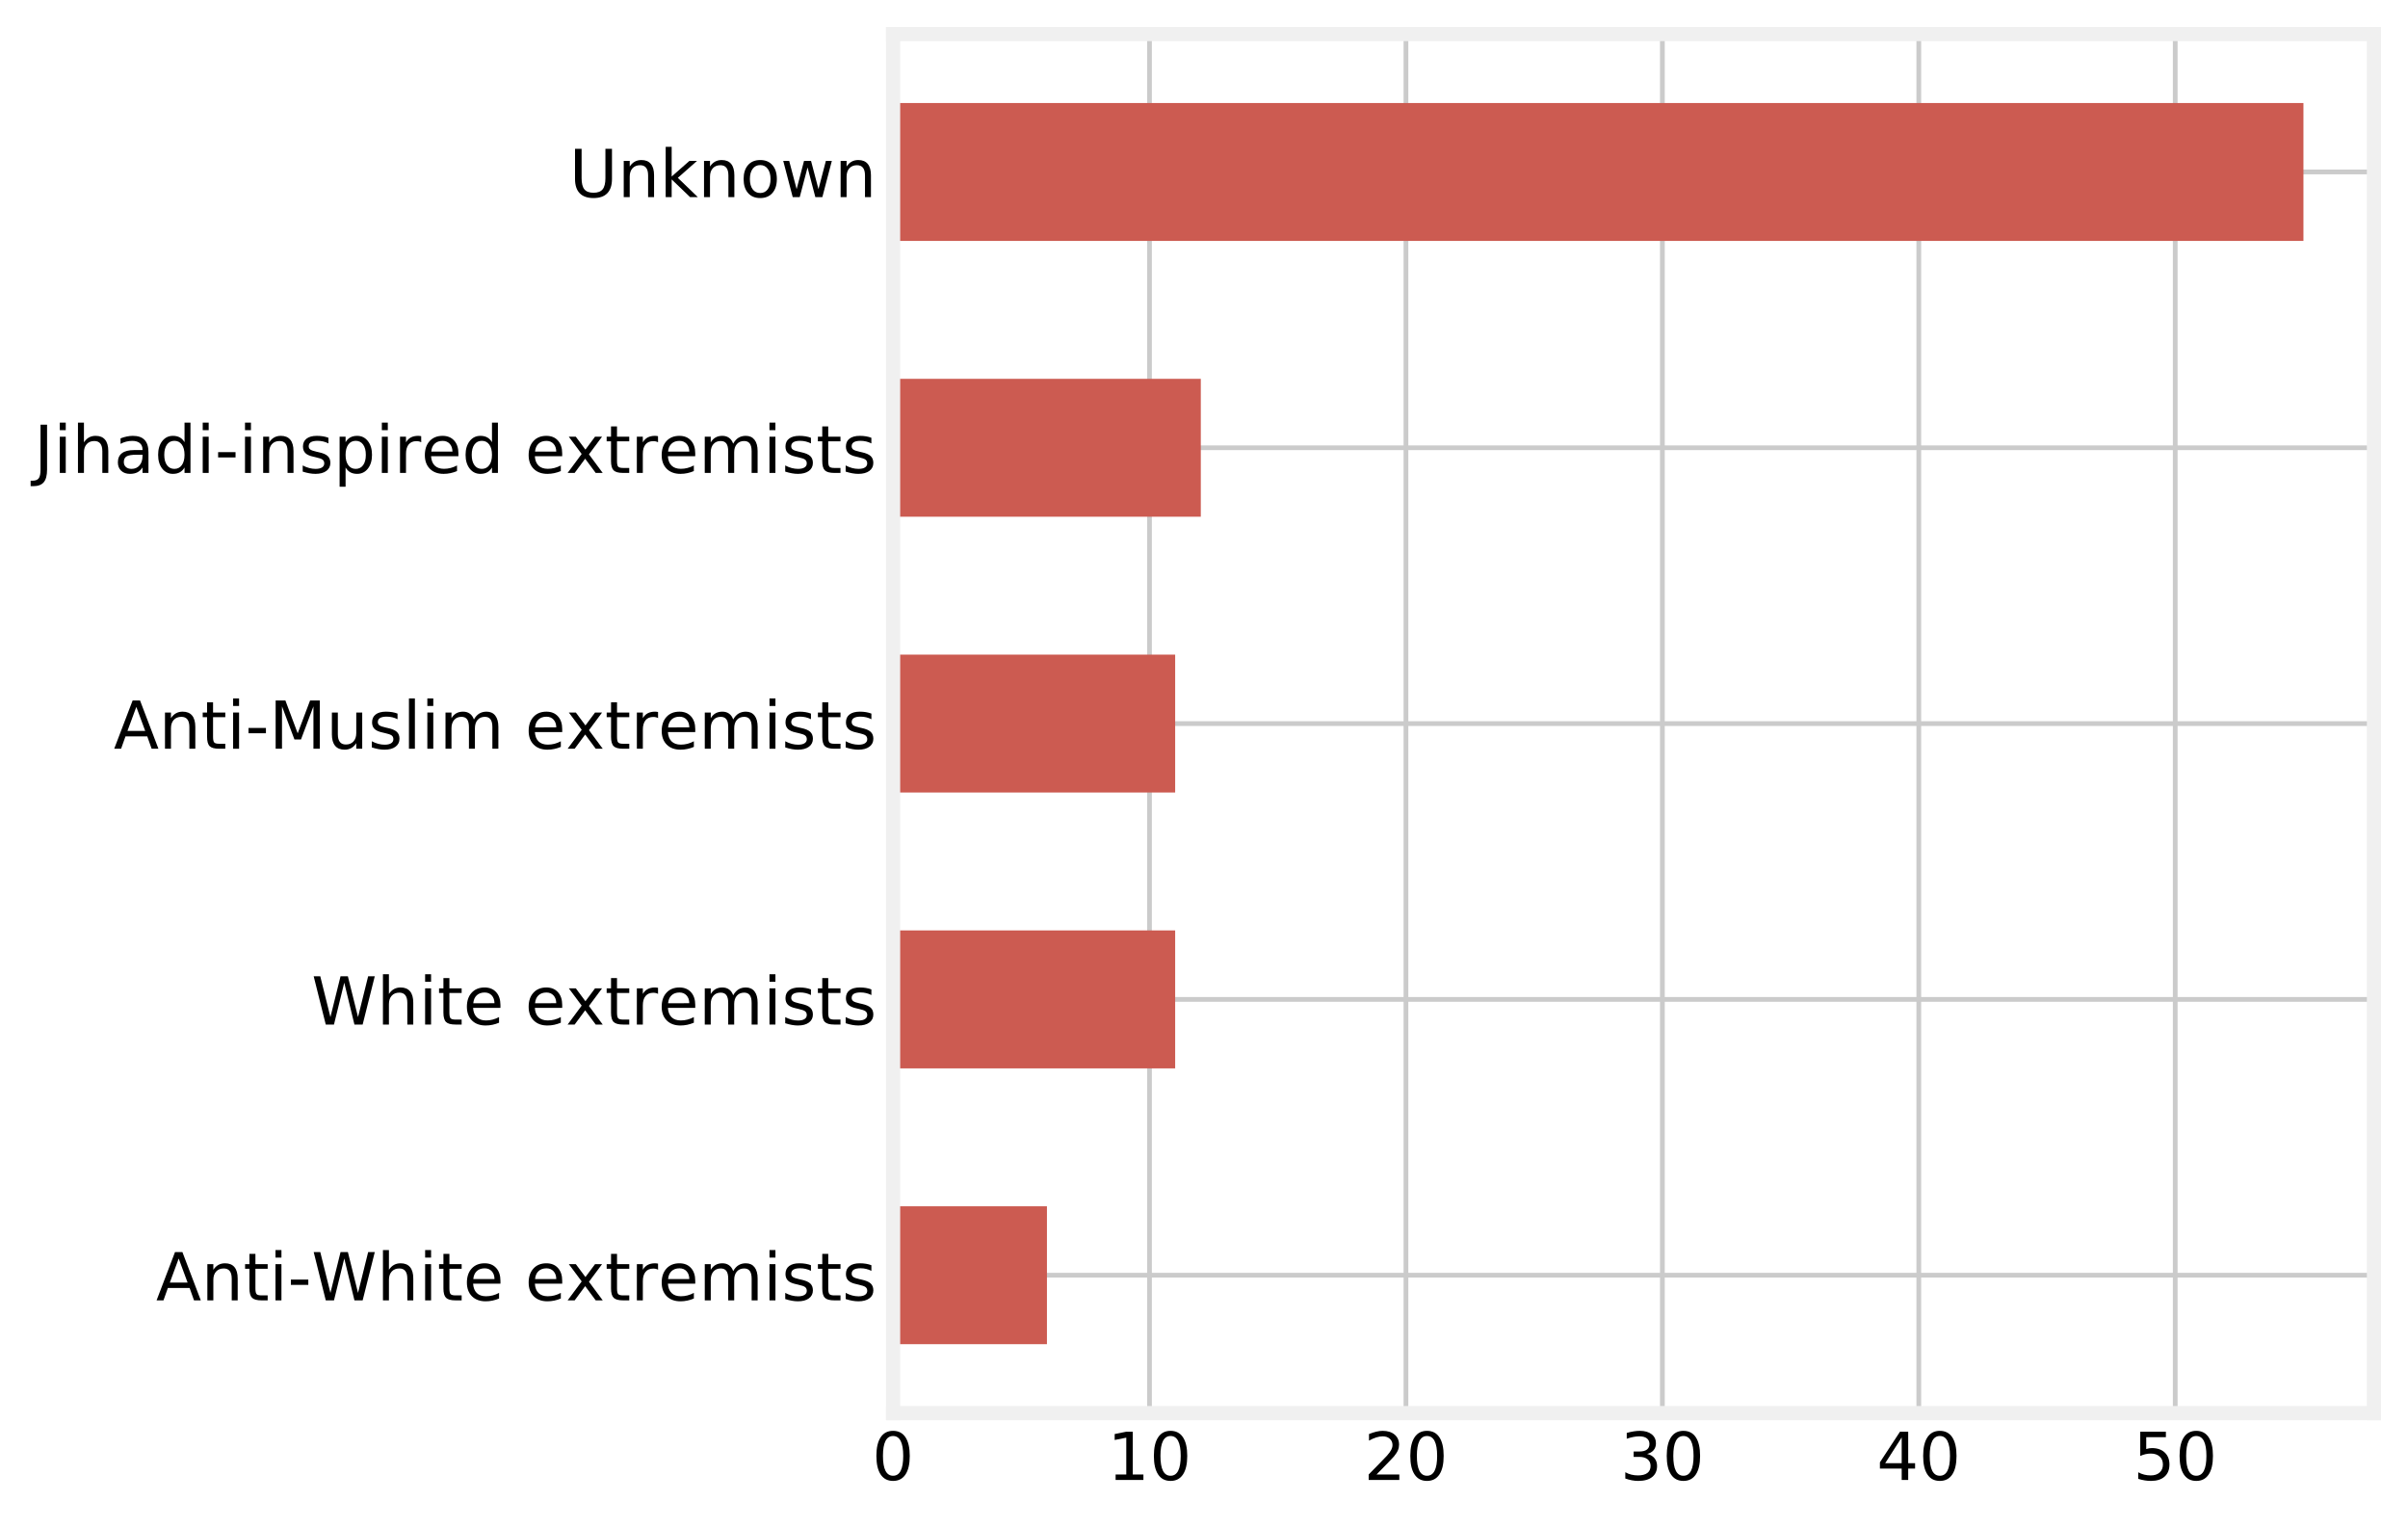
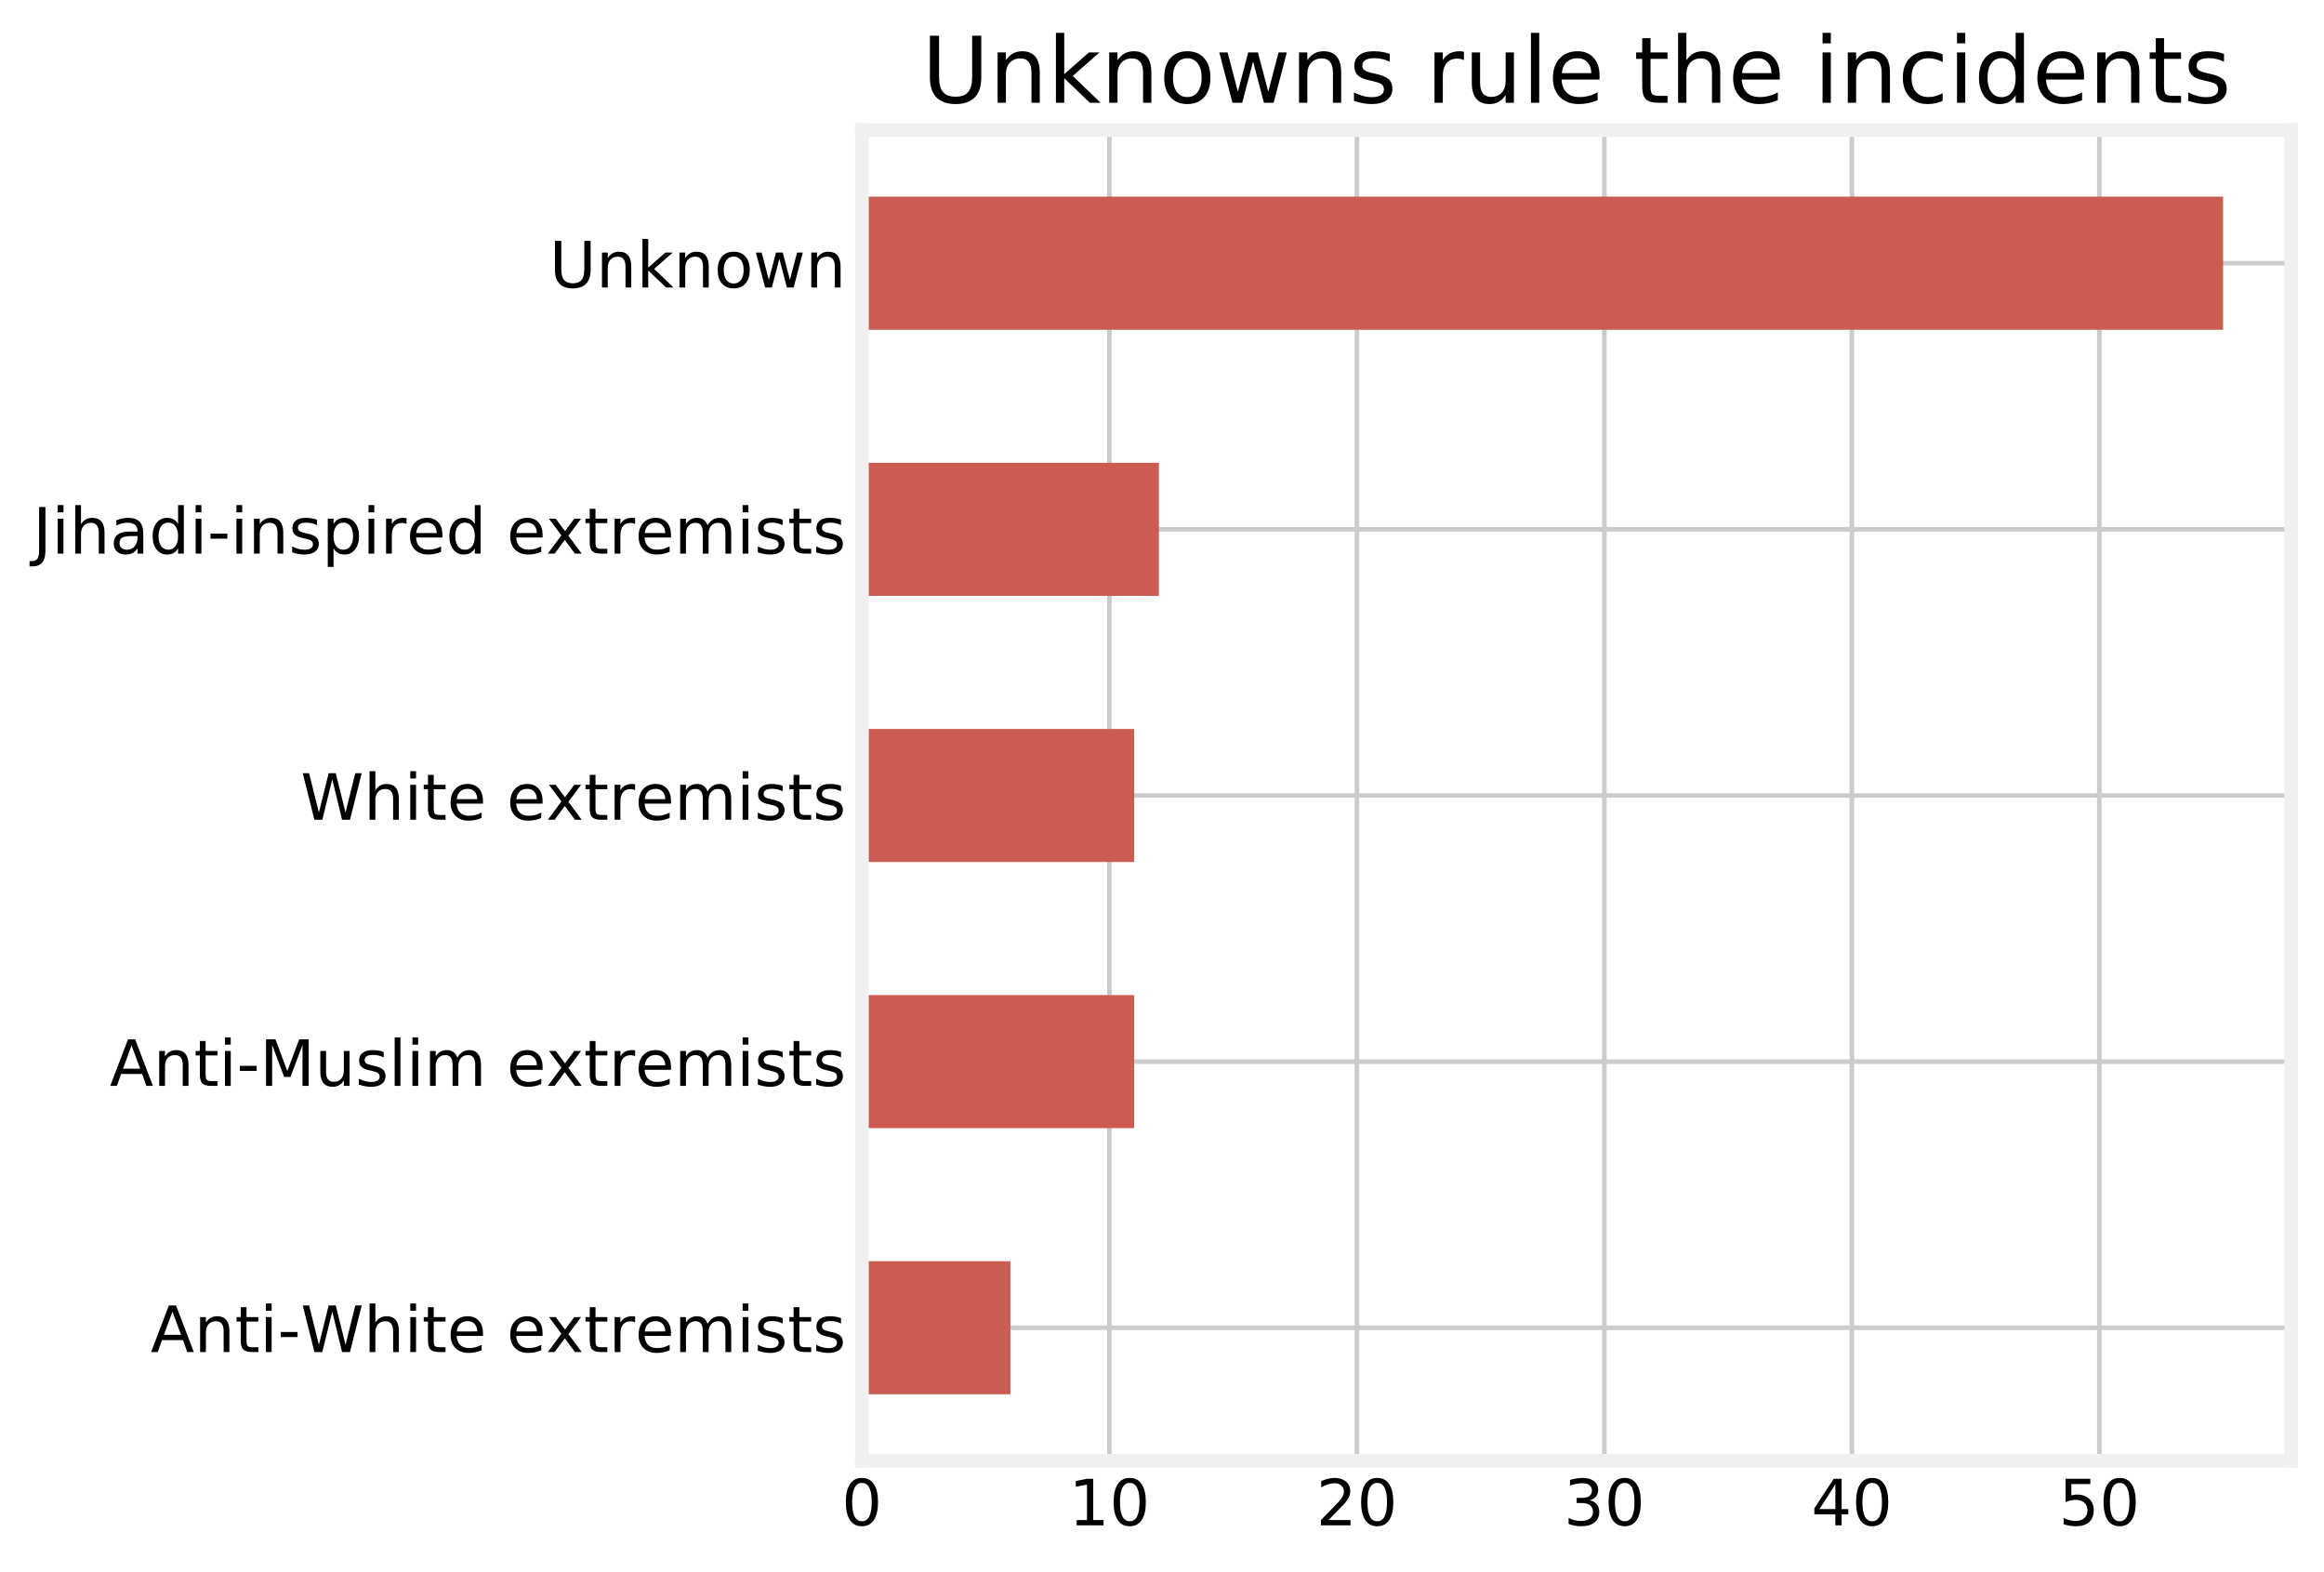
- <svg xmlns="http://www.w3.org/2000/svg" xmlns:xlink="http://www.w3.org/1999/xlink" height="323.049pt" version="1.1" viewBox="0 0 509.287 323.049" width="509.287pt">
+ <svg xmlns="http://www.w3.org/2000/svg" xmlns:xlink="http://www.w3.org/1999/xlink" height="344.368pt" version="1.1" viewBox="0 0 509.287 344.368" width="509.287pt">
  <defs>
    <style type="text/css">
*{stroke-linecap:butt;stroke-linejoin:round;white-space:pre;}
  </style>
  </defs>
  <g id="figure_1">
    <g id="patch_1">
-       <path d="M 0 323.049  L 509.287 323.049  L 509.287 0  L 0 0  z " style="fill:none;" />
+       <path d="M 0 344.368  L 509.287 344.368  L 509.287 0  L 0 0  z " style="fill:none;" />
    </g>
    <g id="axes_1">
      <g id="patch_2">
-         <path d="M 188.887 298.8  L 502.087 298.8  L 502.087 7.2  L 188.887 7.2  z " style="fill:none;" />
+         <path d="M 188.887 320.118  L 502.087 320.118  L 502.087 28.518  L 188.887 28.518  z " style="fill:none;" />
      </g>
      <g id="matplotlib.axis_1">
        <g id="xtick_1">
          <g id="line2d_1">
-             <path clip-path="url(#p6b9a23822b)" d="M 188.887 298.8  L 188.887 7.2  " style="fill:none;stroke:#cbcbcb;" />
+             <path clip-path="url(#p09c360ff14)" d="M 188.887 320.118  L 188.887 28.518  " style="fill:none;stroke:#cbcbcb;" />
          </g>
          <g id="line2d_2" />
          <g id="text_1">
            <defs>
              <path d="M 31.781 66.406  Q 24.172 66.406 20.328 58.906  Q 16.5 51.422 16.5 36.375  Q 16.5 21.391 20.328 13.891  Q 24.172 6.391 31.781 6.391  Q 39.453 6.391 43.281 13.891  Q 47.125 21.391 47.125 36.375  Q 47.125 51.422 43.281 58.906  Q 39.453 66.406 31.781 66.406  z M 31.781 74.219  Q 44.047 74.219 50.516 64.516  Q 56.984 54.828 56.984 36.375  Q 56.984 17.969 50.516 8.266  Q 44.047 -1.422 31.781 -1.422  Q 19.531 -1.422 13.062 8.266  Q 6.594 17.969 6.594 36.375  Q 6.594 54.828 13.062 64.516  Q 19.531 74.219 31.781 74.219  z " id="DejaVuSans-48" />
            </defs>
-             <g transform="translate(184.4334 312.9378)scale(0.14 -0.14)">
+             <g transform="translate(184.4334 334.2563)scale(0.14 -0.14)">
              <use xlink:href="#DejaVuSans-48" />
            </g>
          </g>
        </g>
        <g id="xtick_2">
          <g id="line2d_3">
-             <path clip-path="url(#p6b9a23822b)" d="M 243.121 298.8  L 243.121 7.2  " style="fill:none;stroke:#cbcbcb;" />
+             <path clip-path="url(#p09c360ff14)" d="M 243.121 320.118  L 243.121 28.518  " style="fill:none;stroke:#cbcbcb;" />
          </g>
          <g id="line2d_4" />
          <g id="text_2">
            <defs>
              <path d="M 12.406 8.297  L 28.516 8.297  L 28.516 63.922  L 10.984 60.406  L 10.984 69.391  L 28.422 72.906  L 38.281 72.906  L 38.281 8.297  L 54.391 8.297  L 54.391 0  L 12.406 0  z " id="DejaVuSans-49" />
            </defs>
-             <g transform="translate(234.2135 312.9378)scale(0.14 -0.14)">
+             <g transform="translate(234.2135 334.2563)scale(0.14 -0.14)">
              <use xlink:href="#DejaVuSans-49" />
              <use x="63.623" xlink:href="#DejaVuSans-48" />
            </g>
          </g>
        </g>
        <g id="xtick_3">
          <g id="line2d_5">
-             <path clip-path="url(#p6b9a23822b)" d="M 297.355 298.8  L 297.355 7.2  " style="fill:none;stroke:#cbcbcb;" />
+             <path clip-path="url(#p09c360ff14)" d="M 297.355 320.118  L 297.355 28.518  " style="fill:none;stroke:#cbcbcb;" />
          </g>
          <g id="line2d_6" />
          <g id="text_3">
            <defs>
              <path d="M 19.188 8.297  L 53.609 8.297  L 53.609 0  L 7.328 0  L 7.328 8.297  Q 12.938 14.109 22.625 23.891  Q 32.328 33.688 34.812 36.531  Q 39.547 41.844 41.422 45.531  Q 43.312 49.219 43.312 52.781  Q 43.312 58.594 39.234 62.25  Q 35.156 65.922 28.609 65.922  Q 23.969 65.922 18.812 64.312  Q 13.672 62.703 7.812 59.422  L 7.812 69.391  Q 13.766 71.781 18.938 73  Q 24.125 74.219 28.422 74.219  Q 39.75 74.219 46.484 68.547  Q 53.219 62.891 53.219 53.422  Q 53.219 48.922 51.531 44.891  Q 49.859 40.875 45.406 35.406  Q 44.188 33.984 37.641 27.219  Q 31.109 20.453 19.188 8.297  z " id="DejaVuSans-50" />
            </defs>
-             <g transform="translate(288.4472 312.9378)scale(0.14 -0.14)">
+             <g transform="translate(288.4472 334.2563)scale(0.14 -0.14)">
              <use xlink:href="#DejaVuSans-50" />
              <use x="63.623" xlink:href="#DejaVuSans-48" />
            </g>
          </g>
        </g>
        <g id="xtick_4">
          <g id="line2d_7">
-             <path clip-path="url(#p6b9a23822b)" d="M 351.588 298.8  L 351.588 7.2  " style="fill:none;stroke:#cbcbcb;" />
+             <path clip-path="url(#p09c360ff14)" d="M 351.588 320.118  L 351.588 28.518  " style="fill:none;stroke:#cbcbcb;" />
          </g>
          <g id="line2d_8" />
          <g id="text_4">
            <defs>
              <path d="M 40.578 39.312  Q 47.656 37.797 51.625 33  Q 55.609 28.219 55.609 21.188  Q 55.609 10.406 48.188 4.484  Q 40.766 -1.422 27.094 -1.422  Q 22.516 -1.422 17.656 -0.516  Q 12.797 0.391 7.625 2.203  L 7.625 11.719  Q 11.719 9.328 16.594 8.109  Q 21.484 6.891 26.812 6.891  Q 36.078 6.891 40.938 10.547  Q 45.797 14.203 45.797 21.188  Q 45.797 27.641 41.281 31.266  Q 36.766 34.906 28.719 34.906  L 20.219 34.906  L 20.219 43.016  L 29.109 43.016  Q 36.375 43.016 40.234 45.922  Q 44.094 48.828 44.094 54.297  Q 44.094 59.906 40.109 62.906  Q 36.141 65.922 28.719 65.922  Q 24.656 65.922 20.016 65.031  Q 15.375 64.156 9.812 62.312  L 9.812 71.094  Q 15.438 72.656 20.344 73.438  Q 25.25 74.219 29.594 74.219  Q 40.828 74.219 47.359 69.109  Q 53.906 64.016 53.906 55.328  Q 53.906 49.266 50.438 45.094  Q 46.969 40.922 40.578 39.312  z " id="DejaVuSans-51" />
            </defs>
-             <g transform="translate(342.681 312.9378)scale(0.14 -0.14)">
+             <g transform="translate(342.681 334.2563)scale(0.14 -0.14)">
              <use xlink:href="#DejaVuSans-51" />
              <use x="63.623" xlink:href="#DejaVuSans-48" />
            </g>
          </g>
        </g>
        <g id="xtick_5">
          <g id="line2d_9">
-             <path clip-path="url(#p6b9a23822b)" d="M 405.822 298.8  L 405.822 7.2  " style="fill:none;stroke:#cbcbcb;" />
+             <path clip-path="url(#p09c360ff14)" d="M 405.822 320.118  L 405.822 28.518  " style="fill:none;stroke:#cbcbcb;" />
          </g>
          <g id="line2d_10" />
          <g id="text_5">
            <defs>
              <path d="M 37.797 64.312  L 12.891 25.391  L 37.797 25.391  z M 35.203 72.906  L 47.609 72.906  L 47.609 25.391  L 58.016 25.391  L 58.016 17.188  L 47.609 17.188  L 47.609 0  L 37.797 0  L 37.797 17.188  L 4.891 17.188  L 4.891 26.703  z " id="DejaVuSans-52" />
            </defs>
-             <g transform="translate(396.9148 312.9378)scale(0.14 -0.14)">
+             <g transform="translate(396.9148 334.2563)scale(0.14 -0.14)">
              <use xlink:href="#DejaVuSans-52" />
              <use x="63.623" xlink:href="#DejaVuSans-48" />
            </g>
          </g>
        </g>
        <g id="xtick_6">
          <g id="line2d_11">
-             <path clip-path="url(#p6b9a23822b)" d="M 460.056 298.8  L 460.056 7.2  " style="fill:none;stroke:#cbcbcb;" />
+             <path clip-path="url(#p09c360ff14)" d="M 460.056 320.118  L 460.056 28.518  " style="fill:none;stroke:#cbcbcb;" />
          </g>
          <g id="line2d_12" />
          <g id="text_6">
            <defs>
              <path d="M 10.797 72.906  L 49.516 72.906  L 49.516 64.594  L 19.828 64.594  L 19.828 46.734  Q 21.969 47.469 24.109 47.828  Q 26.266 48.188 28.422 48.188  Q 40.625 48.188 47.75 41.5  Q 54.891 34.812 54.891 23.391  Q 54.891 11.625 47.562 5.094  Q 40.234 -1.422 26.906 -1.422  Q 22.312 -1.422 17.547 -0.641  Q 12.797 0.141 7.719 1.703  L 7.719 11.625  Q 12.109 9.234 16.797 8.062  Q 21.484 6.891 26.703 6.891  Q 35.156 6.891 40.078 11.328  Q 45.016 15.766 45.016 23.391  Q 45.016 31 40.078 35.438  Q 35.156 39.891 26.703 39.891  Q 22.75 39.891 18.812 39.016  Q 14.891 38.141 10.797 36.281  z " id="DejaVuSans-53" />
            </defs>
-             <g transform="translate(451.1485 312.9378)scale(0.14 -0.14)">
+             <g transform="translate(451.1485 334.2563)scale(0.14 -0.14)">
              <use xlink:href="#DejaVuSans-53" />
              <use x="63.623" xlink:href="#DejaVuSans-48" />
            </g>
          </g>
        </g>
      </g>
      <g id="matplotlib.axis_2">
        <g id="ytick_1">
          <g id="line2d_13">
-             <path clip-path="url(#p6b9a23822b)" d="M 188.887 269.64  L 502.087 269.64  " style="fill:none;stroke:#cbcbcb;" />
+             <path clip-path="url(#p09c360ff14)" d="M 188.887 290.958  L 502.087 290.958  " style="fill:none;stroke:#cbcbcb;" />
          </g>
          <g id="line2d_14" />
          <g id="text_7">
            <defs>
              <path d="M 34.188 63.188  L 20.797 26.906  L 47.609 26.906  z M 28.609 72.906  L 39.797 72.906  L 67.578 0  L 57.328 0  L 50.688 18.703  L 17.828 18.703  L 11.188 0  L 0.781 0  z " id="DejaVuSans-65" />
              <path d="M 54.891 33.016  L 54.891 0  L 45.906 0  L 45.906 32.719  Q 45.906 40.484 42.875 44.328  Q 39.844 48.188 33.797 48.188  Q 26.516 48.188 22.312 43.547  Q 18.109 38.922 18.109 30.906  L 18.109 0  L 9.078 0  L 9.078 54.688  L 18.109 54.688  L 18.109 46.188  Q 21.344 51.125 25.703 53.562  Q 30.078 56 35.797 56  Q 45.219 56 50.047 50.172  Q 54.891 44.344 54.891 33.016  z " id="DejaVuSans-110" />
              <path d="M 18.312 70.219  L 18.312 54.688  L 36.812 54.688  L 36.812 47.703  L 18.312 47.703  L 18.312 18.016  Q 18.312 11.328 20.141 9.422  Q 21.969 7.516 27.594 7.516  L 36.812 7.516  L 36.812 0  L 27.594 0  Q 17.188 0 13.234 3.875  Q 9.281 7.766 9.281 18.016  L 9.281 47.703  L 2.688 47.703  L 2.688 54.688  L 9.281 54.688  L 9.281 70.219  z " id="DejaVuSans-116" />
              <path d="M 9.422 54.688  L 18.406 54.688  L 18.406 0  L 9.422 0  z M 9.422 75.984  L 18.406 75.984  L 18.406 64.594  L 9.422 64.594  z " id="DejaVuSans-105" />
              <path d="M 4.891 31.391  L 31.203 31.391  L 31.203 23.391  L 4.891 23.391  z " id="DejaVuSans-45" />
              <path d="M 3.328 72.906  L 13.281 72.906  L 28.609 11.281  L 43.891 72.906  L 54.984 72.906  L 70.312 11.281  L 85.594 72.906  L 95.609 72.906  L 77.297 0  L 64.891 0  L 49.516 63.281  L 33.984 0  L 21.578 0  z " id="DejaVuSans-87" />
              <path d="M 54.891 33.016  L 54.891 0  L 45.906 0  L 45.906 32.719  Q 45.906 40.484 42.875 44.328  Q 39.844 48.188 33.797 48.188  Q 26.516 48.188 22.312 43.547  Q 18.109 38.922 18.109 30.906  L 18.109 0  L 9.078 0  L 9.078 75.984  L 18.109 75.984  L 18.109 46.188  Q 21.344 51.125 25.703 53.562  Q 30.078 56 35.797 56  Q 45.219 56 50.047 50.172  Q 54.891 44.344 54.891 33.016  z " id="DejaVuSans-104" />
              <path d="M 56.203 29.594  L 56.203 25.203  L 14.891 25.203  Q 15.484 15.922 20.484 11.062  Q 25.484 6.203 34.422 6.203  Q 39.594 6.203 44.453 7.469  Q 49.312 8.734 54.109 11.281  L 54.109 2.781  Q 49.266 0.734 44.188 -0.344  Q 39.109 -1.422 33.891 -1.422  Q 20.797 -1.422 13.156 6.188  Q 5.516 13.812 5.516 26.812  Q 5.516 40.234 12.766 48.109  Q 20.016 56 32.328 56  Q 43.359 56 49.781 48.891  Q 56.203 41.797 56.203 29.594  z M 47.219 32.234  Q 47.125 39.594 43.094 43.984  Q 39.062 48.391 32.422 48.391  Q 24.906 48.391 20.391 44.141  Q 15.875 39.891 15.188 32.172  z " id="DejaVuSans-101" />
              <path id="DejaVuSans-32" />
              <path d="M 54.891 54.688  L 35.109 28.078  L 55.906 0  L 45.312 0  L 29.391 21.484  L 13.484 0  L 2.875 0  L 24.125 28.609  L 4.688 54.688  L 15.281 54.688  L 29.781 35.203  L 44.281 54.688  z " id="DejaVuSans-120" />
              <path d="M 41.109 46.297  Q 39.594 47.172 37.812 47.578  Q 36.031 48 33.891 48  Q 26.266 48 22.188 43.047  Q 18.109 38.094 18.109 28.812  L 18.109 0  L 9.078 0  L 9.078 54.688  L 18.109 54.688  L 18.109 46.188  Q 20.953 51.172 25.484 53.578  Q 30.031 56 36.531 56  Q 37.453 56 38.578 55.875  Q 39.703 55.766 41.062 55.516  z " id="DejaVuSans-114" />
              <path d="M 52 44.188  Q 55.375 50.25 60.062 53.125  Q 64.75 56 71.094 56  Q 79.641 56 84.281 50.016  Q 88.922 44.047 88.922 33.016  L 88.922 0  L 79.891 0  L 79.891 32.719  Q 79.891 40.578 77.094 44.375  Q 74.312 48.188 68.609 48.188  Q 61.625 48.188 57.562 43.547  Q 53.516 38.922 53.516 30.906  L 53.516 0  L 44.484 0  L 44.484 32.719  Q 44.484 40.625 41.703 44.406  Q 38.922 48.188 33.109 48.188  Q 26.219 48.188 22.156 43.531  Q 18.109 38.875 18.109 30.906  L 18.109 0  L 9.078 0  L 9.078 54.688  L 18.109 54.688  L 18.109 46.188  Q 21.188 51.219 25.484 53.609  Q 29.781 56 35.688 56  Q 41.656 56 45.828 52.969  Q 50 49.953 52 44.188  z " id="DejaVuSans-109" />
              <path d="M 44.281 53.078  L 44.281 44.578  Q 40.484 46.531 36.375 47.5  Q 32.281 48.484 27.875 48.484  Q 21.188 48.484 17.844 46.438  Q 14.5 44.391 14.5 40.281  Q 14.5 37.156 16.891 35.375  Q 19.281 33.594 26.516 31.984  L 29.594 31.297  Q 39.156 29.25 43.188 25.516  Q 47.219 21.781 47.219 15.094  Q 47.219 7.469 41.188 3.016  Q 35.156 -1.422 24.609 -1.422  Q 20.219 -1.422 15.453 -0.562  Q 10.688 0.297 5.422 2  L 5.422 11.281  Q 10.406 8.688 15.234 7.391  Q 20.062 6.109 24.812 6.109  Q 31.156 6.109 34.562 8.281  Q 37.984 10.453 37.984 14.406  Q 37.984 18.062 35.516 20.016  Q 33.062 21.969 24.703 23.781  L 21.578 24.516  Q 13.234 26.266 9.516 29.906  Q 5.812 33.547 5.812 39.891  Q 5.812 47.609 11.281 51.797  Q 16.75 56 26.812 56  Q 31.781 56 36.172 55.266  Q 40.578 54.547 44.281 53.078  z " id="DejaVuSans-115" />
            </defs>
-             <g transform="translate(33.00812 274.9589)scale(0.14 -0.14)">
+             <g transform="translate(33.00812 296.2774)scale(0.14 -0.14)">
              <use xlink:href="#DejaVuSans-65" />
              <use x="68.408" xlink:href="#DejaVuSans-110" />
              <use x="131.787" xlink:href="#DejaVuSans-116" />
              <use x="170.996" xlink:href="#DejaVuSans-105" />
              <use x="198.779" xlink:href="#DejaVuSans-45" />
              <use x="234.801" xlink:href="#DejaVuSans-87" />
              <use x="333.678" xlink:href="#DejaVuSans-104" />
              <use x="397.057" xlink:href="#DejaVuSans-105" />
              <use x="424.84" xlink:href="#DejaVuSans-116" />
              <use x="464.049" xlink:href="#DejaVuSans-101" />
              <use x="525.572" xlink:href="#DejaVuSans-32" />
              <use x="557.359" xlink:href="#DejaVuSans-101" />
              <use x="618.867" xlink:href="#DejaVuSans-120" />
              <use x="678.047" xlink:href="#DejaVuSans-116" />
              <use x="717.256" xlink:href="#DejaVuSans-114" />
              <use x="758.338" xlink:href="#DejaVuSans-101" />
              <use x="819.861" xlink:href="#DejaVuSans-109" />
              <use x="917.273" xlink:href="#DejaVuSans-105" />
              <use x="945.057" xlink:href="#DejaVuSans-115" />
              <use x="997.156" xlink:href="#DejaVuSans-116" />
              <use x="1036.365" xlink:href="#DejaVuSans-115" />
            </g>
          </g>
        </g>
        <g id="ytick_2">
          <g id="line2d_15">
-             <path clip-path="url(#p6b9a23822b)" d="M 188.887 211.32  L 502.087 211.32  " style="fill:none;stroke:#cbcbcb;" />
+             <path clip-path="url(#p09c360ff14)" d="M 188.887 232.638  L 502.087 232.638  " style="fill:none;stroke:#cbcbcb;" />
          </g>
          <g id="line2d_16" />
          <g id="text_8">
-             <g transform="translate(65.8775 216.6389)scale(0.14 -0.14)">
-               <use xlink:href="#DejaVuSans-87" />
-               <use x="98.877" xlink:href="#DejaVuSans-104" />
-               <use x="162.256" xlink:href="#DejaVuSans-105" />
-               <use x="190.039" xlink:href="#DejaVuSans-116" />
-               <use x="229.248" xlink:href="#DejaVuSans-101" />
-               <use x="290.771" xlink:href="#DejaVuSans-32" />
-               <use x="322.559" xlink:href="#DejaVuSans-101" />
-               <use x="384.066" xlink:href="#DejaVuSans-120" />
-               <use x="443.246" xlink:href="#DejaVuSans-116" />
-               <use x="482.455" xlink:href="#DejaVuSans-114" />
-               <use x="523.537" xlink:href="#DejaVuSans-101" />
-               <use x="585.061" xlink:href="#DejaVuSans-109" />
-               <use x="682.473" xlink:href="#DejaVuSans-105" />
-               <use x="710.256" xlink:href="#DejaVuSans-115" />
-               <use x="762.355" xlink:href="#DejaVuSans-116" />
-               <use x="801.564" xlink:href="#DejaVuSans-115" />
-             </g>
-           </g>
-         </g>
-         <g id="ytick_3">
-           <g id="line2d_17">
-             <path clip-path="url(#p6b9a23822b)" d="M 188.887 153  L 502.087 153  " style="fill:none;stroke:#cbcbcb;" />
-           </g>
-           <g id="line2d_18" />
-           <g id="text_9">
            <defs>
              <path d="M 9.812 72.906  L 24.516 72.906  L 43.109 23.297  L 61.812 72.906  L 76.516 72.906  L 76.516 0  L 66.891 0  L 66.891 64.016  L 48.094 14.016  L 38.188 14.016  L 19.391 64.016  L 19.391 0  L 9.812 0  z " id="DejaVuSans-77" />
              <path d="M 8.5 21.578  L 8.5 54.688  L 17.484 54.688  L 17.484 21.922  Q 17.484 14.156 20.5 10.266  Q 23.531 6.391 29.594 6.391  Q 36.859 6.391 41.078 11.031  Q 45.312 15.672 45.312 23.688  L 45.312 54.688  L 54.297 54.688  L 54.297 0  L 45.312 0  L 45.312 8.406  Q 42.047 3.422 37.719 1  Q 33.406 -1.422 27.688 -1.422  Q 18.266 -1.422 13.375 4.438  Q 8.5 10.297 8.5 21.578  z M 31.109 56  z " id="DejaVuSans-117" />
              <path d="M 9.422 75.984  L 18.406 75.984  L 18.406 0  L 9.422 0  z " id="DejaVuSans-108" />
            </defs>
-             <g transform="translate(24.04594 158.3189)scale(0.14 -0.14)">
+             <g transform="translate(24.04594 237.9574)scale(0.14 -0.14)">
              <use xlink:href="#DejaVuSans-65" />
              <use x="68.408" xlink:href="#DejaVuSans-110" />
              <use x="131.787" xlink:href="#DejaVuSans-116" />
              <use x="170.996" xlink:href="#DejaVuSans-105" />
              <use x="198.779" xlink:href="#DejaVuSans-45" />
              <use x="234.863" xlink:href="#DejaVuSans-77" />
              <use x="321.143" xlink:href="#DejaVuSans-117" />
              <use x="384.521" xlink:href="#DejaVuSans-115" />
              <use x="436.621" xlink:href="#DejaVuSans-108" />
              <use x="464.404" xlink:href="#DejaVuSans-105" />
              <use x="492.188" xlink:href="#DejaVuSans-109" />
              <use x="589.6" xlink:href="#DejaVuSans-32" />
              <use x="621.387" xlink:href="#DejaVuSans-101" />
              <use x="682.895" xlink:href="#DejaVuSans-120" />
              <use x="742.074" xlink:href="#DejaVuSans-116" />
              <use x="781.283" xlink:href="#DejaVuSans-114" />
              <use x="822.365" xlink:href="#DejaVuSans-101" />
              <use x="883.889" xlink:href="#DejaVuSans-109" />
              <use x="981.301" xlink:href="#DejaVuSans-105" />
              <use x="1009.084" xlink:href="#DejaVuSans-115" />
              <use x="1061.184" xlink:href="#DejaVuSans-116" />
              <use x="1100.393" xlink:href="#DejaVuSans-115" />
            </g>
          </g>
        </g>
+         <g id="ytick_3">
+           <g id="line2d_17">
+             <path clip-path="url(#p09c360ff14)" d="M 188.887 174.318  L 502.087 174.318  " style="fill:none;stroke:#cbcbcb;" />
+           </g>
+           <g id="line2d_18" />
+           <g id="text_9">
+             <g transform="translate(65.8775 179.6374)scale(0.14 -0.14)">
+               <use xlink:href="#DejaVuSans-87" />
+               <use x="98.877" xlink:href="#DejaVuSans-104" />
+               <use x="162.256" xlink:href="#DejaVuSans-105" />
+               <use x="190.039" xlink:href="#DejaVuSans-116" />
+               <use x="229.248" xlink:href="#DejaVuSans-101" />
+               <use x="290.771" xlink:href="#DejaVuSans-32" />
+               <use x="322.559" xlink:href="#DejaVuSans-101" />
+               <use x="384.066" xlink:href="#DejaVuSans-120" />
+               <use x="443.246" xlink:href="#DejaVuSans-116" />
+               <use x="482.455" xlink:href="#DejaVuSans-114" />
+               <use x="523.537" xlink:href="#DejaVuSans-101" />
+               <use x="585.061" xlink:href="#DejaVuSans-109" />
+               <use x="682.473" xlink:href="#DejaVuSans-105" />
+               <use x="710.256" xlink:href="#DejaVuSans-115" />
+               <use x="762.355" xlink:href="#DejaVuSans-116" />
+               <use x="801.564" xlink:href="#DejaVuSans-115" />
+             </g>
+           </g>
+         </g>
        <g id="ytick_4">
          <g id="line2d_19">
-             <path clip-path="url(#p6b9a23822b)" d="M 188.887 94.68  L 502.087 94.68  " style="fill:none;stroke:#cbcbcb;" />
+             <path clip-path="url(#p09c360ff14)" d="M 188.887 115.998  L 502.087 115.998  " style="fill:none;stroke:#cbcbcb;" />
          </g>
          <g id="line2d_20" />
          <g id="text_10">
            <defs>
              <path d="M 9.812 72.906  L 19.672 72.906  L 19.672 5.078  Q 19.672 -8.109 14.672 -14.062  Q 9.672 -20.016 -1.422 -20.016  L -5.172 -20.016  L -5.172 -11.719  L -2.094 -11.719  Q 4.438 -11.719 7.125 -8.047  Q 9.812 -4.391 9.812 5.078  z " id="DejaVuSans-74" />
              <path d="M 34.281 27.484  Q 23.391 27.484 19.188 25  Q 14.984 22.516 14.984 16.5  Q 14.984 11.719 18.141 8.906  Q 21.297 6.109 26.703 6.109  Q 34.188 6.109 38.703 11.406  Q 43.219 16.703 43.219 25.484  L 43.219 27.484  z M 52.203 31.203  L 52.203 0  L 43.219 0  L 43.219 8.297  Q 40.141 3.328 35.547 0.953  Q 30.953 -1.422 24.312 -1.422  Q 15.922 -1.422 10.953 3.297  Q 6 8.016 6 15.922  Q 6 25.141 12.172 29.828  Q 18.359 34.516 30.609 34.516  L 43.219 34.516  L 43.219 35.406  Q 43.219 41.609 39.141 45  Q 35.062 48.391 27.688 48.391  Q 23 48.391 18.547 47.266  Q 14.109 46.141 10.016 43.891  L 10.016 52.203  Q 14.938 54.109 19.578 55.047  Q 24.219 56 28.609 56  Q 40.484 56 46.344 49.844  Q 52.203 43.703 52.203 31.203  z " id="DejaVuSans-97" />
              <path d="M 45.406 46.391  L 45.406 75.984  L 54.391 75.984  L 54.391 0  L 45.406 0  L 45.406 8.203  Q 42.578 3.328 38.25 0.953  Q 33.938 -1.422 27.875 -1.422  Q 17.969 -1.422 11.734 6.484  Q 5.516 14.406 5.516 27.297  Q 5.516 40.188 11.734 48.094  Q 17.969 56 27.875 56  Q 33.938 56 38.25 53.625  Q 42.578 51.266 45.406 46.391  z M 14.797 27.297  Q 14.797 17.391 18.875 11.75  Q 22.953 6.109 30.078 6.109  Q 37.203 6.109 41.297 11.75  Q 45.406 17.391 45.406 27.297  Q 45.406 37.203 41.297 42.844  Q 37.203 48.484 30.078 48.484  Q 22.953 48.484 18.875 42.844  Q 14.797 37.203 14.797 27.297  z " id="DejaVuSans-100" />
              <path d="M 18.109 8.203  L 18.109 -20.797  L 9.078 -20.797  L 9.078 54.688  L 18.109 54.688  L 18.109 46.391  Q 20.953 51.266 25.266 53.625  Q 29.594 56 35.594 56  Q 45.562 56 51.781 48.094  Q 58.016 40.188 58.016 27.297  Q 58.016 14.406 51.781 6.484  Q 45.562 -1.422 35.594 -1.422  Q 29.594 -1.422 25.266 0.953  Q 20.953 3.328 18.109 8.203  z M 48.688 27.297  Q 48.688 37.203 44.609 42.844  Q 40.531 48.484 33.406 48.484  Q 26.266 48.484 22.188 42.844  Q 18.109 37.203 18.109 27.297  Q 18.109 17.391 22.188 11.75  Q 26.266 6.109 33.406 6.109  Q 40.531 6.109 44.609 11.75  Q 48.688 17.391 48.688 27.297  z " id="DejaVuSans-112" />
            </defs>
-             <g transform="translate(7.2 99.99891)scale(0.14 -0.14)">
+             <g transform="translate(7.2 121.3174)scale(0.14 -0.14)">
              <use xlink:href="#DejaVuSans-74" />
              <use x="29.492" xlink:href="#DejaVuSans-105" />
              <use x="57.275" xlink:href="#DejaVuSans-104" />
              <use x="120.654" xlink:href="#DejaVuSans-97" />
              <use x="181.934" xlink:href="#DejaVuSans-100" />
              <use x="245.41" xlink:href="#DejaVuSans-105" />
              <use x="273.193" xlink:href="#DejaVuSans-45" />
              <use x="309.277" xlink:href="#DejaVuSans-105" />
              <use x="337.061" xlink:href="#DejaVuSans-110" />
              <use x="400.439" xlink:href="#DejaVuSans-115" />
              <use x="452.539" xlink:href="#DejaVuSans-112" />
              <use x="516.016" xlink:href="#DejaVuSans-105" />
              <use x="543.799" xlink:href="#DejaVuSans-114" />
              <use x="584.881" xlink:href="#DejaVuSans-101" />
              <use x="646.404" xlink:href="#DejaVuSans-100" />
              <use x="709.881" xlink:href="#DejaVuSans-32" />
              <use x="741.668" xlink:href="#DejaVuSans-101" />
              <use x="803.176" xlink:href="#DejaVuSans-120" />
              <use x="862.355" xlink:href="#DejaVuSans-116" />
              <use x="901.564" xlink:href="#DejaVuSans-114" />
              <use x="942.646" xlink:href="#DejaVuSans-101" />
              <use x="1004.17" xlink:href="#DejaVuSans-109" />
              <use x="1101.582" xlink:href="#DejaVuSans-105" />
              <use x="1129.365" xlink:href="#DejaVuSans-115" />
              <use x="1181.465" xlink:href="#DejaVuSans-116" />
              <use x="1220.674" xlink:href="#DejaVuSans-115" />
            </g>
          </g>
        </g>
        <g id="ytick_5">
          <g id="line2d_21">
-             <path clip-path="url(#p6b9a23822b)" d="M 188.887 36.36  L 502.087 36.36  " style="fill:none;stroke:#cbcbcb;" />
+             <path clip-path="url(#p09c360ff14)" d="M 188.887 57.678  L 502.087 57.678  " style="fill:none;stroke:#cbcbcb;" />
          </g>
          <g id="line2d_22" />
          <g id="text_11">
            <defs>
              <path d="M 8.688 72.906  L 18.609 72.906  L 18.609 28.609  Q 18.609 16.891 22.844 11.734  Q 27.094 6.594 36.625 6.594  Q 46.094 6.594 50.344 11.734  Q 54.594 16.891 54.594 28.609  L 54.594 72.906  L 64.5 72.906  L 64.5 27.391  Q 64.5 13.141 57.438 5.859  Q 50.391 -1.422 36.625 -1.422  Q 22.797 -1.422 15.734 5.859  Q 8.688 13.141 8.688 27.391  z " id="DejaVuSans-85" />
              <path d="M 9.078 75.984  L 18.109 75.984  L 18.109 31.109  L 44.922 54.688  L 56.391 54.688  L 27.391 29.109  L 57.625 0  L 45.906 0  L 18.109 26.703  L 18.109 0  L 9.078 0  z " id="DejaVuSans-107" />
              <path d="M 30.609 48.391  Q 23.391 48.391 19.188 42.75  Q 14.984 37.109 14.984 27.297  Q 14.984 17.484 19.156 11.844  Q 23.344 6.203 30.609 6.203  Q 37.797 6.203 41.984 11.859  Q 46.188 17.531 46.188 27.297  Q 46.188 37.016 41.984 42.703  Q 37.797 48.391 30.609 48.391  z M 30.609 56  Q 42.328 56 49.016 48.375  Q 55.719 40.766 55.719 27.297  Q 55.719 13.875 49.016 6.219  Q 42.328 -1.422 30.609 -1.422  Q 18.844 -1.422 12.172 6.219  Q 5.516 13.875 5.516 27.297  Q 5.516 40.766 12.172 48.375  Q 18.844 56 30.609 56  z " id="DejaVuSans-111" />
              <path d="M 4.203 54.688  L 13.188 54.688  L 24.422 12.016  L 35.594 54.688  L 46.188 54.688  L 57.422 12.016  L 68.609 54.688  L 77.594 54.688  L 63.281 0  L 52.688 0  L 40.922 44.828  L 29.109 0  L 18.5 0  z " id="DejaVuSans-119" />
            </defs>
-             <g transform="translate(120.4009 41.67891)scale(0.14 -0.14)">
+             <g transform="translate(120.4009 62.99736)scale(0.14 -0.14)">
              <use xlink:href="#DejaVuSans-85" />
              <use x="73.193" xlink:href="#DejaVuSans-110" />
              <use x="136.572" xlink:href="#DejaVuSans-107" />
              <use x="194.482" xlink:href="#DejaVuSans-110" />
              <use x="257.861" xlink:href="#DejaVuSans-111" />
              <use x="319.043" xlink:href="#DejaVuSans-119" />
              <use x="400.83" xlink:href="#DejaVuSans-110" />
            </g>
          </g>
        </g>
      </g>
      <g id="patch_3">
-         <path clip-path="url(#p6b9a23822b)" d="M 188.887 284.22  L 221.427 284.22  L 221.427 255.06  L 188.887 255.06  z " style="fill:#cc5b51;" />
+         <path clip-path="url(#p09c360ff14)" d="M 188.887 305.538  L 221.427 305.538  L 221.427 276.378  L 188.887 276.378  z " style="fill:#cc5b51;" />
      </g>
      <g id="patch_4">
-         <path clip-path="url(#p6b9a23822b)" d="M 188.887 225.9  L 248.544 225.9  L 248.544 196.74  L 188.887 196.74  z " style="fill:#cc5b51;" />
+         <path clip-path="url(#p09c360ff14)" d="M 188.887 247.218  L 248.544 247.218  L 248.544 218.058  L 188.887 218.058  z " style="fill:#cc5b51;" />
      </g>
      <g id="patch_5">
-         <path clip-path="url(#p6b9a23822b)" d="M 188.887 167.58  L 248.544 167.58  L 248.544 138.42  L 188.887 138.42  z " style="fill:#cc5b51;" />
+         <path clip-path="url(#p09c360ff14)" d="M 188.887 188.898  L 248.544 188.898  L 248.544 159.738  L 188.887 159.738  z " style="fill:#cc5b51;" />
      </g>
      <g id="patch_6">
-         <path clip-path="url(#p6b9a23822b)" d="M 188.887 109.26  L 253.968 109.26  L 253.968 80.1  L 188.887 80.1  z " style="fill:#cc5b51;" />
+         <path clip-path="url(#p09c360ff14)" d="M 188.887 130.578  L 253.968 130.578  L 253.968 101.418  L 188.887 101.418  z " style="fill:#cc5b51;" />
      </g>
      <g id="patch_7">
-         <path clip-path="url(#p6b9a23822b)" d="M 188.887 50.94  L 487.173 50.94  L 487.173 21.78  L 188.887 21.78  z " style="fill:#cc5b51;" />
+         <path clip-path="url(#p09c360ff14)" d="M 188.887 72.258  L 487.173 72.258  L 487.173 43.098  L 188.887 43.098  z " style="fill:#cc5b51;" />
      </g>
      <g id="patch_8">
-         <path d="M 188.887 298.8  L 188.887 7.2  " style="fill:none;stroke:#f0f0f0;stroke-linecap:square;stroke-linejoin:miter;stroke-width:3;" />
+         <path d="M 188.887 320.118  L 188.887 28.518  " style="fill:none;stroke:#f0f0f0;stroke-linecap:square;stroke-linejoin:miter;stroke-width:3;" />
      </g>
      <g id="patch_9">
-         <path d="M 502.087 298.8  L 502.087 7.2  " style="fill:none;stroke:#f0f0f0;stroke-linecap:square;stroke-linejoin:miter;stroke-width:3;" />
+         <path d="M 502.087 320.118  L 502.087 28.518  " style="fill:none;stroke:#f0f0f0;stroke-linecap:square;stroke-linejoin:miter;stroke-width:3;" />
      </g>
      <g id="patch_10">
-         <path d="M 188.887 298.8  L 502.087 298.8  " style="fill:none;stroke:#f0f0f0;stroke-linecap:square;stroke-linejoin:miter;stroke-width:3;" />
+         <path d="M 188.887 320.118  L 502.087 320.118  " style="fill:none;stroke:#f0f0f0;stroke-linecap:square;stroke-linejoin:miter;stroke-width:3;" />
      </g>
      <g id="patch_11">
-         <path d="M 188.887 7.2  L 502.087 7.2  " style="fill:none;stroke:#f0f0f0;stroke-linecap:square;stroke-linejoin:miter;stroke-width:3;" />
+         <path d="M 188.887 28.518  L 502.087 28.518  " style="fill:none;stroke:#f0f0f0;stroke-linecap:square;stroke-linejoin:miter;stroke-width:3;" />
+       </g>
+       <g id="text_12">
+         <defs>
+           <path d="M 48.781 52.594  L 48.781 44.188  Q 44.969 46.297 41.141 47.344  Q 37.312 48.391 33.406 48.391  Q 24.656 48.391 19.812 42.844  Q 14.984 37.312 14.984 27.297  Q 14.984 17.281 19.812 11.734  Q 24.656 6.203 33.406 6.203  Q 37.312 6.203 41.141 7.25  Q 44.969 8.297 48.781 10.406  L 48.781 2.094  Q 45.016 0.344 40.984 -0.531  Q 36.969 -1.422 32.422 -1.422  Q 20.062 -1.422 12.781 6.344  Q 5.516 14.109 5.516 27.297  Q 5.516 40.672 12.859 48.328  Q 20.219 56 33.016 56  Q 37.156 56 41.109 55.141  Q 45.062 54.297 48.781 52.594  z " id="DejaVuSans-99" />
+         </defs>
+         <g transform="translate(202.0346 22.51845)scale(0.2016 -0.2016)">
+           <use xlink:href="#DejaVuSans-85" />
+           <use x="73.193" xlink:href="#DejaVuSans-110" />
+           <use x="136.572" xlink:href="#DejaVuSans-107" />
+           <use x="194.482" xlink:href="#DejaVuSans-110" />
+           <use x="257.861" xlink:href="#DejaVuSans-111" />
+           <use x="319.043" xlink:href="#DejaVuSans-119" />
+           <use x="400.83" xlink:href="#DejaVuSans-110" />
+           <use x="464.209" xlink:href="#DejaVuSans-115" />
+           <use x="516.309" xlink:href="#DejaVuSans-32" />
+           <use x="548.096" xlink:href="#DejaVuSans-114" />
+           <use x="589.209" xlink:href="#DejaVuSans-117" />
+           <use x="652.588" xlink:href="#DejaVuSans-108" />
+           <use x="680.371" xlink:href="#DejaVuSans-101" />
+           <use x="741.895" xlink:href="#DejaVuSans-32" />
+           <use x="773.682" xlink:href="#DejaVuSans-116" />
+           <use x="812.891" xlink:href="#DejaVuSans-104" />
+           <use x="876.27" xlink:href="#DejaVuSans-101" />
+           <use x="937.793" xlink:href="#DejaVuSans-32" />
+           <use x="969.58" xlink:href="#DejaVuSans-105" />
+           <use x="997.363" xlink:href="#DejaVuSans-110" />
+           <use x="1060.742" xlink:href="#DejaVuSans-99" />
+           <use x="1115.723" xlink:href="#DejaVuSans-105" />
+           <use x="1143.506" xlink:href="#DejaVuSans-100" />
+           <use x="1206.982" xlink:href="#DejaVuSans-101" />
+           <use x="1268.506" xlink:href="#DejaVuSans-110" />
+           <use x="1331.885" xlink:href="#DejaVuSans-116" />
+           <use x="1371.094" xlink:href="#DejaVuSans-115" />
+         </g>
      </g>
    </g>
  </g>
  <defs>
-     <clipPath id="p6b9a23822b">
-       <rect height="291.6" width="313.2" x="188.887" y="7.2" />
+     <clipPath id="p09c360ff14">
+       <rect height="291.6" width="313.2" x="188.887" y="28.518" />
    </clipPath>
  </defs>
</svg>
